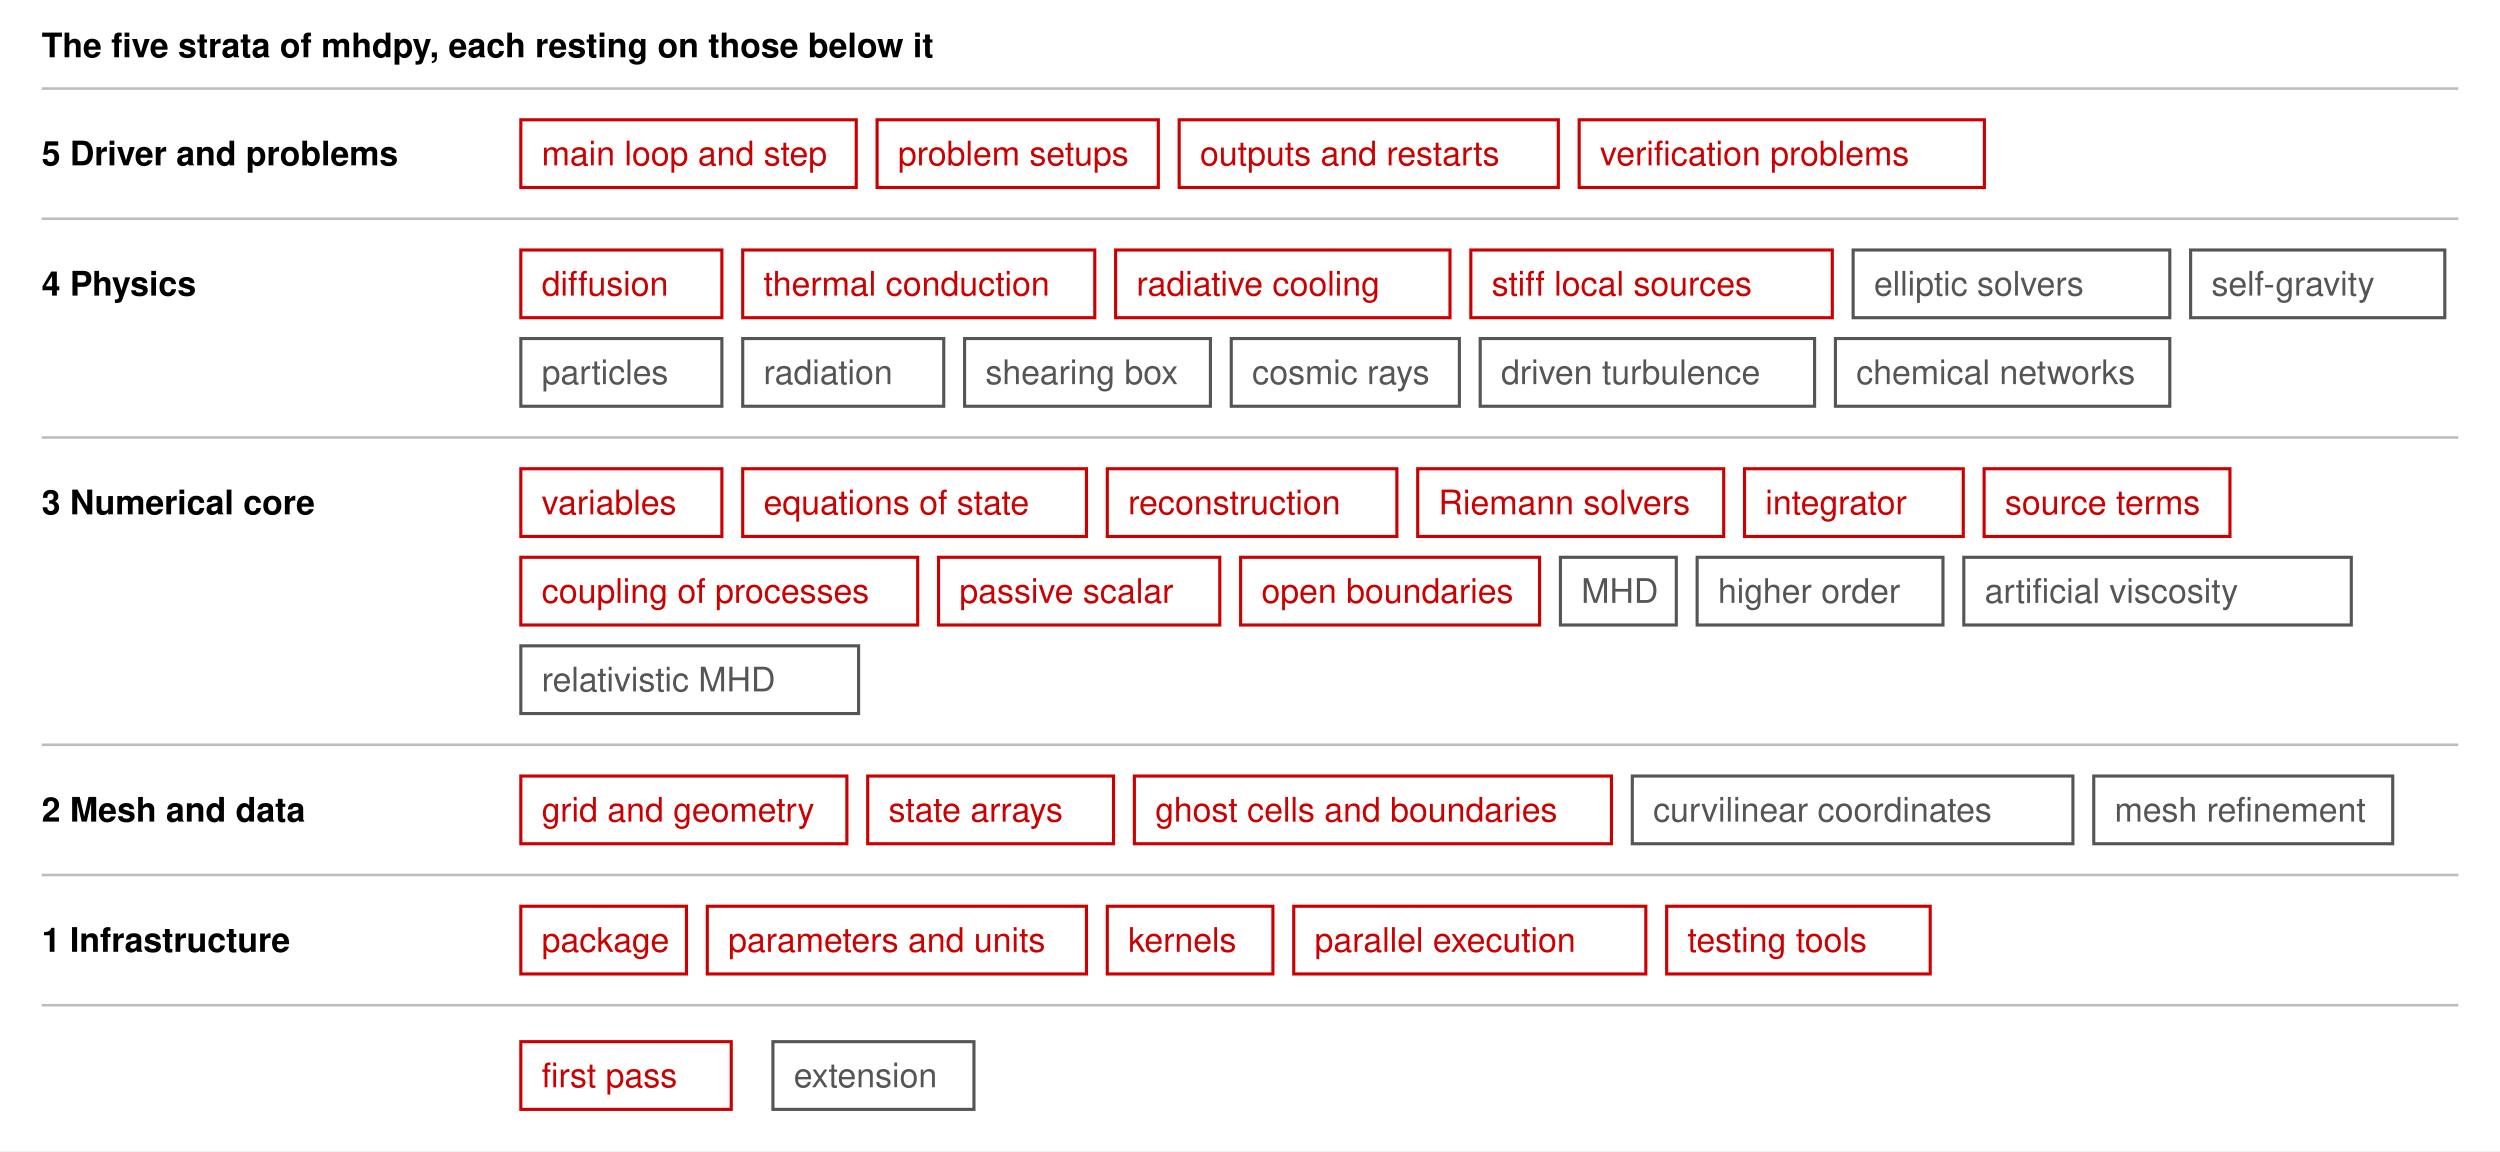
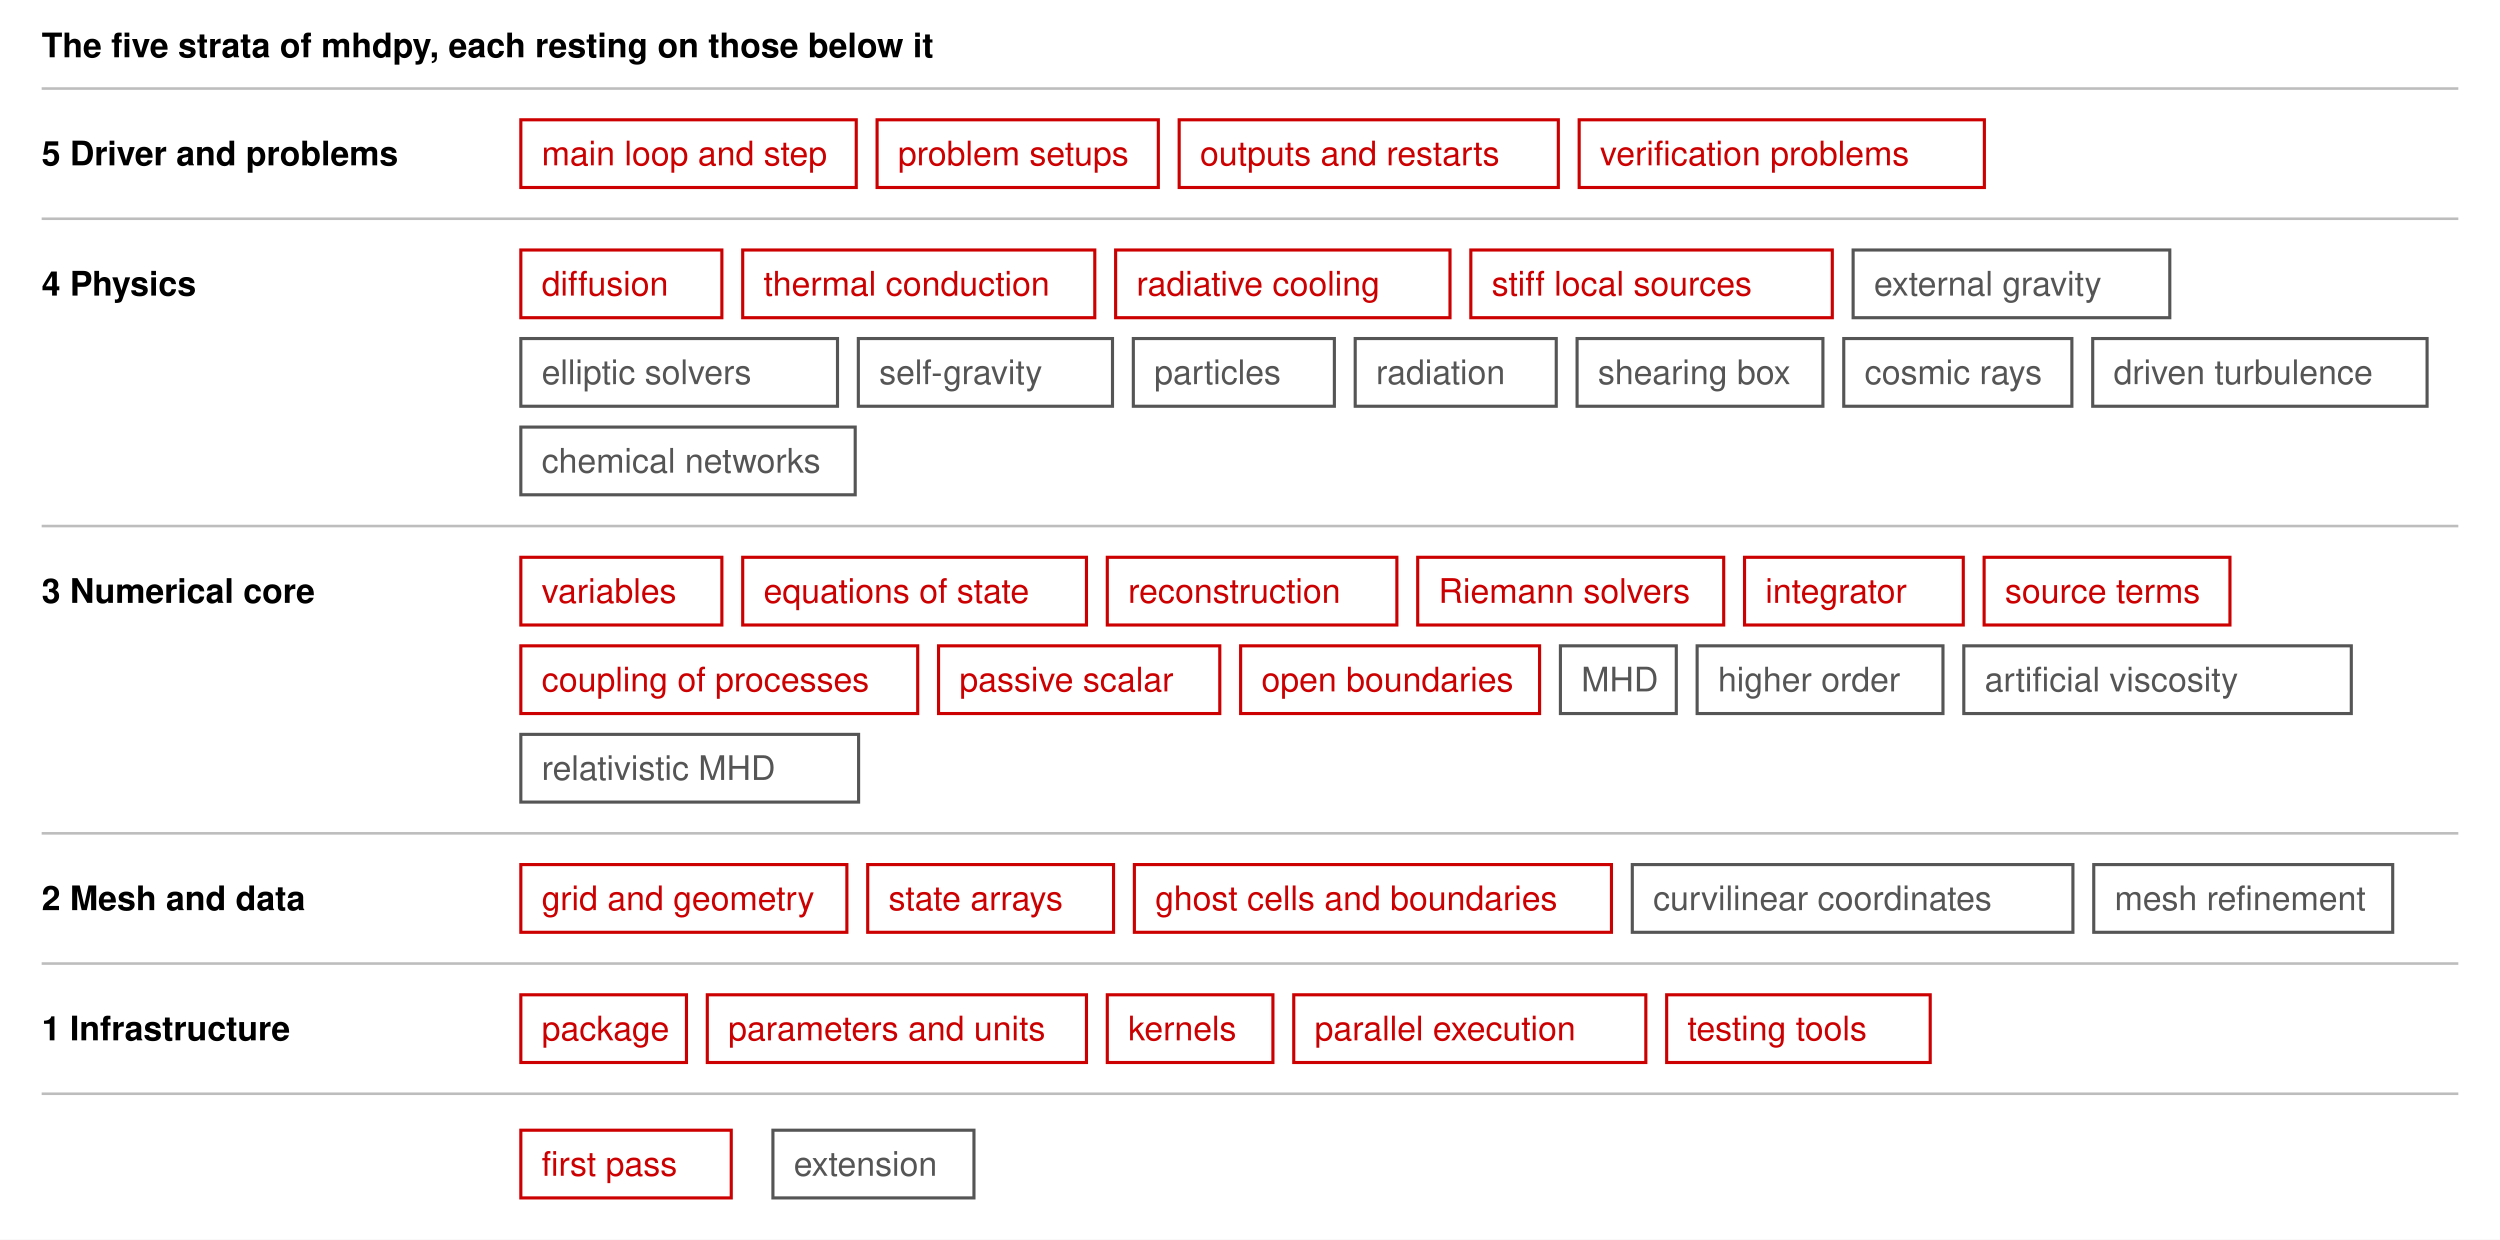
- <svg xmlns="http://www.w3.org/2000/svg" width="960" height="442" viewBox="0 0 960 442">
-   <rect width="960" height="442" fill="#ffffff" />
+ <svg xmlns="http://www.w3.org/2000/svg" width="960" height="476" viewBox="0 0 960 476">
+   <rect width="960" height="476" fill="#ffffff" />
  <text x="16.0" y="22.0" font-family="Helvetica, Arial, sans-serif" font-size="13" font-weight="bold" fill="#000000">The five strata of mhdpy, each resting on those below it</text>
  <line x1="16" y1="34.0" x2="944" y2="34.0" stroke="#bdbdbd" />
  <text x="16.0" y="63.5" font-family="Helvetica, Arial, sans-serif" font-size="13" font-weight="bold" fill="#000000">5 Driver and problems</text>
  <rect x="200.0" y="46.0" width="128.8" height="26" fill="none" stroke="#cc0000" stroke-width="1.2" />
  <text x="208.0" y="63.5" font-family="Helvetica, Arial, sans-serif" font-size="13" font-weight="normal" fill="#cc0000">main loop and step</text>
  <rect x="336.8" y="46.0" width="108.0" height="26" fill="none" stroke="#cc0000" stroke-width="1.2" />
  <text x="344.8" y="63.5" font-family="Helvetica, Arial, sans-serif" font-size="13" font-weight="normal" fill="#cc0000">problem setups</text>
  <rect x="452.8" y="46.0" width="145.6" height="26" fill="none" stroke="#cc0000" stroke-width="1.2" />
  <text x="460.8" y="63.5" font-family="Helvetica, Arial, sans-serif" font-size="13" font-weight="normal" fill="#cc0000">outputs and restarts</text>
  <rect x="606.4" y="46.0" width="155.6" height="26" fill="none" stroke="#cc0000" stroke-width="1.2" />
  <text x="614.4" y="63.5" font-family="Helvetica, Arial, sans-serif" font-size="13" font-weight="normal" fill="#cc0000">verification problems</text>
  <line x1="16" y1="84.0" x2="944" y2="84.0" stroke="#bdbdbd" />
  <text x="16.0" y="113.5" font-family="Helvetica, Arial, sans-serif" font-size="13" font-weight="bold" fill="#000000">4 Physics</text>
  <rect x="200.0" y="96.0" width="77.2" height="26" fill="none" stroke="#cc0000" stroke-width="1.2" />
  <text x="208.0" y="113.5" font-family="Helvetica, Arial, sans-serif" font-size="13" font-weight="normal" fill="#cc0000">diffusion</text>
  <rect x="285.2" y="96.0" width="135.2" height="26" fill="none" stroke="#cc0000" stroke-width="1.2" />
  <text x="293.2" y="113.5" font-family="Helvetica, Arial, sans-serif" font-size="13" font-weight="normal" fill="#cc0000">thermal conduction</text>
  <rect x="428.4" y="96.0" width="128.4" height="26" fill="none" stroke="#cc0000" stroke-width="1.2" />
  <text x="436.4" y="113.5" font-family="Helvetica, Arial, sans-serif" font-size="13" font-weight="normal" fill="#cc0000">radiative cooling</text>
  <rect x="564.8" y="96.0" width="138.8" height="26" fill="none" stroke="#cc0000" stroke-width="1.2" />
  <text x="572.8" y="113.5" font-family="Helvetica, Arial, sans-serif" font-size="13" font-weight="normal" fill="#cc0000">stiff local sources</text>
  <rect x="711.6" y="96.0" width="121.6" height="26" fill="none" stroke="#555555" stroke-width="1.2" />
-   <text x="719.6" y="113.5" font-family="Helvetica, Arial, sans-serif" font-size="13" font-weight="normal" fill="#555555">elliptic solvers</text>
-   <rect x="841.2" y="96.0" width="97.6" height="26" fill="none" stroke="#555555" stroke-width="1.2" />
-   <text x="849.2" y="113.5" font-family="Helvetica, Arial, sans-serif" font-size="13" font-weight="normal" fill="#555555">self-gravity</text>
-   <rect x="200.0" y="130.0" width="77.2" height="26" fill="none" stroke="#555555" stroke-width="1.2" />
-   <text x="208.0" y="147.5" font-family="Helvetica, Arial, sans-serif" font-size="13" font-weight="normal" fill="#555555">particles</text>
-   <rect x="285.2" y="130.0" width="77.2" height="26" fill="none" stroke="#555555" stroke-width="1.2" />
-   <text x="293.2" y="147.5" font-family="Helvetica, Arial, sans-serif" font-size="13" font-weight="normal" fill="#555555">radiation</text>
-   <rect x="370.4" y="130.0" width="94.4" height="26" fill="none" stroke="#555555" stroke-width="1.2" />
-   <text x="378.4" y="147.5" font-family="Helvetica, Arial, sans-serif" font-size="13" font-weight="normal" fill="#555555">shearing box</text>
-   <rect x="472.8" y="130.0" width="87.6" height="26" fill="none" stroke="#555555" stroke-width="1.2" />
-   <text x="480.8" y="147.5" font-family="Helvetica, Arial, sans-serif" font-size="13" font-weight="normal" fill="#555555">cosmic rays</text>
-   <rect x="568.4" y="130.0" width="128.4" height="26" fill="none" stroke="#555555" stroke-width="1.2" />
-   <text x="576.4" y="147.5" font-family="Helvetica, Arial, sans-serif" font-size="13" font-weight="normal" fill="#555555">driven turbulence</text>
-   <rect x="704.8" y="130.0" width="128.4" height="26" fill="none" stroke="#555555" stroke-width="1.2" />
-   <text x="712.8" y="147.5" font-family="Helvetica, Arial, sans-serif" font-size="13" font-weight="normal" fill="#555555">chemical networks</text>
-   <line x1="16" y1="168.0" x2="944" y2="168.0" stroke="#bdbdbd" />
-   <text x="16.0" y="197.5" font-family="Helvetica, Arial, sans-serif" font-size="13" font-weight="bold" fill="#000000">3 Numerical core</text>
-   <rect x="200.0" y="180.0" width="77.2" height="26" fill="none" stroke="#cc0000" stroke-width="1.2" />
-   <text x="208.0" y="197.5" font-family="Helvetica, Arial, sans-serif" font-size="13" font-weight="normal" fill="#cc0000">variables</text>
-   <rect x="285.2" y="180.0" width="132.0" height="26" fill="none" stroke="#cc0000" stroke-width="1.2" />
-   <text x="293.2" y="197.5" font-family="Helvetica, Arial, sans-serif" font-size="13" font-weight="normal" fill="#cc0000">equations of state</text>
-   <rect x="425.2" y="180.0" width="111.2" height="26" fill="none" stroke="#cc0000" stroke-width="1.2" />
-   <text x="433.2" y="197.5" font-family="Helvetica, Arial, sans-serif" font-size="13" font-weight="normal" fill="#cc0000">reconstruction</text>
-   <rect x="544.4" y="180.0" width="117.5" height="26" fill="none" stroke="#cc0000" stroke-width="1.2" />
-   <text x="552.4" y="197.5" font-family="Helvetica, Arial, sans-serif" font-size="13" font-weight="normal" fill="#cc0000">Riemann solvers</text>
-   <rect x="669.9" y="180.0" width="84.0" height="26" fill="none" stroke="#cc0000" stroke-width="1.2" />
-   <text x="677.9" y="197.5" font-family="Helvetica, Arial, sans-serif" font-size="13" font-weight="normal" fill="#cc0000">integrator</text>
-   <rect x="761.9" y="180.0" width="94.4" height="26" fill="none" stroke="#cc0000" stroke-width="1.2" />
-   <text x="769.9" y="197.5" font-family="Helvetica, Arial, sans-serif" font-size="13" font-weight="normal" fill="#cc0000">source terms</text>
-   <rect x="200.0" y="214.0" width="152.4" height="26" fill="none" stroke="#cc0000" stroke-width="1.2" />
-   <text x="208.0" y="231.5" font-family="Helvetica, Arial, sans-serif" font-size="13" font-weight="normal" fill="#cc0000">coupling of processes</text>
-   <rect x="360.4" y="214.0" width="108.0" height="26" fill="none" stroke="#cc0000" stroke-width="1.2" />
-   <text x="368.4" y="231.5" font-family="Helvetica, Arial, sans-serif" font-size="13" font-weight="normal" fill="#cc0000">passive scalar</text>
-   <rect x="476.4" y="214.0" width="114.8" height="26" fill="none" stroke="#cc0000" stroke-width="1.2" />
-   <text x="484.4" y="231.5" font-family="Helvetica, Arial, sans-serif" font-size="13" font-weight="normal" fill="#cc0000">open boundaries</text>
-   <rect x="599.2" y="214.0" width="44.5" height="26" fill="none" stroke="#555555" stroke-width="1.2" />
-   <text x="607.2" y="231.5" font-family="Helvetica, Arial, sans-serif" font-size="13" font-weight="normal" fill="#555555">MHD</text>
-   <rect x="651.7" y="214.0" width="94.4" height="26" fill="none" stroke="#555555" stroke-width="1.2" />
-   <text x="659.7" y="231.5" font-family="Helvetica, Arial, sans-serif" font-size="13" font-weight="normal" fill="#555555">higher order</text>
-   <rect x="754.1" y="214.0" width="148.8" height="26" fill="none" stroke="#555555" stroke-width="1.2" />
-   <text x="762.1" y="231.5" font-family="Helvetica, Arial, sans-serif" font-size="13" font-weight="normal" fill="#555555">artificial viscosity</text>
-   <rect x="200.0" y="248.0" width="129.7" height="26" fill="none" stroke="#555555" stroke-width="1.2" />
-   <text x="208.0" y="265.5" font-family="Helvetica, Arial, sans-serif" font-size="13" font-weight="normal" fill="#555555">relativistic MHD</text>
-   <line x1="16" y1="286.0" x2="944" y2="286.0" stroke="#bdbdbd" />
-   <text x="16.0" y="315.5" font-family="Helvetica, Arial, sans-serif" font-size="13" font-weight="bold" fill="#000000">2 Mesh and data</text>
-   <rect x="200.0" y="298.0" width="125.2" height="26" fill="none" stroke="#cc0000" stroke-width="1.2" />
-   <text x="208.0" y="315.5" font-family="Helvetica, Arial, sans-serif" font-size="13" font-weight="normal" fill="#cc0000">grid and geometry</text>
-   <rect x="333.2" y="298.0" width="94.4" height="26" fill="none" stroke="#cc0000" stroke-width="1.2" />
-   <text x="341.2" y="315.5" font-family="Helvetica, Arial, sans-serif" font-size="13" font-weight="normal" fill="#cc0000">state arrays</text>
-   <rect x="435.6" y="298.0" width="183.2" height="26" fill="none" stroke="#cc0000" stroke-width="1.2" />
-   <text x="443.6" y="315.5" font-family="Helvetica, Arial, sans-serif" font-size="13" font-weight="normal" fill="#cc0000">ghost cells and boundaries</text>
-   <rect x="626.8" y="298.0" width="169.2" height="26" fill="none" stroke="#555555" stroke-width="1.2" />
-   <text x="634.8" y="315.5" font-family="Helvetica, Arial, sans-serif" font-size="13" font-weight="normal" fill="#555555">curvilinear coordinates</text>
-   <rect x="804.0" y="298.0" width="114.8" height="26" fill="none" stroke="#555555" stroke-width="1.2" />
-   <text x="812.0" y="315.5" font-family="Helvetica, Arial, sans-serif" font-size="13" font-weight="normal" fill="#555555">mesh refinement</text>
-   <line x1="16" y1="336.0" x2="944" y2="336.0" stroke="#bdbdbd" />
-   <text x="16.0" y="365.5" font-family="Helvetica, Arial, sans-serif" font-size="13" font-weight="bold" fill="#000000">1 Infrastructure</text>
-   <rect x="200.0" y="348.0" width="63.6" height="26" fill="none" stroke="#cc0000" stroke-width="1.2" />
-   <text x="208.0" y="365.5" font-family="Helvetica, Arial, sans-serif" font-size="13" font-weight="normal" fill="#cc0000">package</text>
-   <rect x="271.6" y="348.0" width="145.6" height="26" fill="none" stroke="#cc0000" stroke-width="1.2" />
-   <text x="279.6" y="365.5" font-family="Helvetica, Arial, sans-serif" font-size="13" font-weight="normal" fill="#cc0000">parameters and units</text>
-   <rect x="425.2" y="348.0" width="63.6" height="26" fill="none" stroke="#cc0000" stroke-width="1.2" />
-   <text x="433.2" y="365.5" font-family="Helvetica, Arial, sans-serif" font-size="13" font-weight="normal" fill="#cc0000">kernels</text>
-   <rect x="496.8" y="348.0" width="135.2" height="26" fill="none" stroke="#cc0000" stroke-width="1.2" />
-   <text x="504.8" y="365.5" font-family="Helvetica, Arial, sans-serif" font-size="13" font-weight="normal" fill="#cc0000">parallel execution</text>
-   <rect x="640.0" y="348.0" width="101.2" height="26" fill="none" stroke="#cc0000" stroke-width="1.2" />
-   <text x="648.0" y="365.5" font-family="Helvetica, Arial, sans-serif" font-size="13" font-weight="normal" fill="#cc0000">testing tools</text>
-   <line x1="16" y1="386.0" x2="944" y2="386.0" stroke="#bdbdbd" />
-   <rect x="200.0" y="400.0" width="80.8" height="26" fill="none" stroke="#cc0000" stroke-width="1.2" />
-   <text x="208.0" y="417.5" font-family="Helvetica, Arial, sans-serif" font-size="13" font-weight="normal" fill="#cc0000">first pass</text>
-   <rect x="296.8" y="400.0" width="77.2" height="26" fill="none" stroke="#555555" stroke-width="1.2" />
-   <text x="304.8" y="417.5" font-family="Helvetica, Arial, sans-serif" font-size="13" font-weight="normal" fill="#555555">extension</text>
+   <text x="719.6" y="113.5" font-family="Helvetica, Arial, sans-serif" font-size="13" font-weight="normal" fill="#555555">external gravity</text>
+   <rect x="200.0" y="130.0" width="121.6" height="26" fill="none" stroke="#555555" stroke-width="1.2" />
+   <text x="208.0" y="147.5" font-family="Helvetica, Arial, sans-serif" font-size="13" font-weight="normal" fill="#555555">elliptic solvers</text>
+   <rect x="329.6" y="130.0" width="97.6" height="26" fill="none" stroke="#555555" stroke-width="1.2" />
+   <text x="337.6" y="147.5" font-family="Helvetica, Arial, sans-serif" font-size="13" font-weight="normal" fill="#555555">self-gravity</text>
+   <rect x="435.2" y="130.0" width="77.2" height="26" fill="none" stroke="#555555" stroke-width="1.2" />
+   <text x="443.2" y="147.5" font-family="Helvetica, Arial, sans-serif" font-size="13" font-weight="normal" fill="#555555">particles</text>
+   <rect x="520.4" y="130.0" width="77.2" height="26" fill="none" stroke="#555555" stroke-width="1.2" />
+   <text x="528.4" y="147.5" font-family="Helvetica, Arial, sans-serif" font-size="13" font-weight="normal" fill="#555555">radiation</text>
+   <rect x="605.6" y="130.0" width="94.4" height="26" fill="none" stroke="#555555" stroke-width="1.2" />
+   <text x="613.6" y="147.5" font-family="Helvetica, Arial, sans-serif" font-size="13" font-weight="normal" fill="#555555">shearing box</text>
+   <rect x="708.0" y="130.0" width="87.6" height="26" fill="none" stroke="#555555" stroke-width="1.2" />
+   <text x="716.0" y="147.5" font-family="Helvetica, Arial, sans-serif" font-size="13" font-weight="normal" fill="#555555">cosmic rays</text>
+   <rect x="803.6" y="130.0" width="128.4" height="26" fill="none" stroke="#555555" stroke-width="1.2" />
+   <text x="811.6" y="147.5" font-family="Helvetica, Arial, sans-serif" font-size="13" font-weight="normal" fill="#555555">driven turbulence</text>
+   <rect x="200.0" y="164.0" width="128.4" height="26" fill="none" stroke="#555555" stroke-width="1.2" />
+   <text x="208.0" y="181.5" font-family="Helvetica, Arial, sans-serif" font-size="13" font-weight="normal" fill="#555555">chemical networks</text>
+   <line x1="16" y1="202.0" x2="944" y2="202.0" stroke="#bdbdbd" />
+   <text x="16.0" y="231.5" font-family="Helvetica, Arial, sans-serif" font-size="13" font-weight="bold" fill="#000000">3 Numerical core</text>
+   <rect x="200.0" y="214.0" width="77.2" height="26" fill="none" stroke="#cc0000" stroke-width="1.2" />
+   <text x="208.0" y="231.5" font-family="Helvetica, Arial, sans-serif" font-size="13" font-weight="normal" fill="#cc0000">variables</text>
+   <rect x="285.2" y="214.0" width="132.0" height="26" fill="none" stroke="#cc0000" stroke-width="1.2" />
+   <text x="293.2" y="231.5" font-family="Helvetica, Arial, sans-serif" font-size="13" font-weight="normal" fill="#cc0000">equations of state</text>
+   <rect x="425.2" y="214.0" width="111.2" height="26" fill="none" stroke="#cc0000" stroke-width="1.2" />
+   <text x="433.2" y="231.5" font-family="Helvetica, Arial, sans-serif" font-size="13" font-weight="normal" fill="#cc0000">reconstruction</text>
+   <rect x="544.4" y="214.0" width="117.5" height="26" fill="none" stroke="#cc0000" stroke-width="1.2" />
+   <text x="552.4" y="231.5" font-family="Helvetica, Arial, sans-serif" font-size="13" font-weight="normal" fill="#cc0000">Riemann solvers</text>
+   <rect x="669.9" y="214.0" width="84.0" height="26" fill="none" stroke="#cc0000" stroke-width="1.2" />
+   <text x="677.9" y="231.5" font-family="Helvetica, Arial, sans-serif" font-size="13" font-weight="normal" fill="#cc0000">integrator</text>
+   <rect x="761.9" y="214.0" width="94.4" height="26" fill="none" stroke="#cc0000" stroke-width="1.2" />
+   <text x="769.9" y="231.5" font-family="Helvetica, Arial, sans-serif" font-size="13" font-weight="normal" fill="#cc0000">source terms</text>
+   <rect x="200.0" y="248.0" width="152.4" height="26" fill="none" stroke="#cc0000" stroke-width="1.2" />
+   <text x="208.0" y="265.5" font-family="Helvetica, Arial, sans-serif" font-size="13" font-weight="normal" fill="#cc0000">coupling of processes</text>
+   <rect x="360.4" y="248.0" width="108.0" height="26" fill="none" stroke="#cc0000" stroke-width="1.2" />
+   <text x="368.4" y="265.5" font-family="Helvetica, Arial, sans-serif" font-size="13" font-weight="normal" fill="#cc0000">passive scalar</text>
+   <rect x="476.4" y="248.0" width="114.8" height="26" fill="none" stroke="#cc0000" stroke-width="1.2" />
+   <text x="484.4" y="265.5" font-family="Helvetica, Arial, sans-serif" font-size="13" font-weight="normal" fill="#cc0000">open boundaries</text>
+   <rect x="599.2" y="248.0" width="44.5" height="26" fill="none" stroke="#555555" stroke-width="1.2" />
+   <text x="607.2" y="265.5" font-family="Helvetica, Arial, sans-serif" font-size="13" font-weight="normal" fill="#555555">MHD</text>
+   <rect x="651.7" y="248.0" width="94.4" height="26" fill="none" stroke="#555555" stroke-width="1.2" />
+   <text x="659.7" y="265.5" font-family="Helvetica, Arial, sans-serif" font-size="13" font-weight="normal" fill="#555555">higher order</text>
+   <rect x="754.1" y="248.0" width="148.8" height="26" fill="none" stroke="#555555" stroke-width="1.2" />
+   <text x="762.1" y="265.5" font-family="Helvetica, Arial, sans-serif" font-size="13" font-weight="normal" fill="#555555">artificial viscosity</text>
+   <rect x="200.0" y="282.0" width="129.7" height="26" fill="none" stroke="#555555" stroke-width="1.2" />
+   <text x="208.0" y="299.5" font-family="Helvetica, Arial, sans-serif" font-size="13" font-weight="normal" fill="#555555">relativistic MHD</text>
+   <line x1="16" y1="320.0" x2="944" y2="320.0" stroke="#bdbdbd" />
+   <text x="16.0" y="349.5" font-family="Helvetica, Arial, sans-serif" font-size="13" font-weight="bold" fill="#000000">2 Mesh and data</text>
+   <rect x="200.0" y="332.0" width="125.2" height="26" fill="none" stroke="#cc0000" stroke-width="1.2" />
+   <text x="208.0" y="349.5" font-family="Helvetica, Arial, sans-serif" font-size="13" font-weight="normal" fill="#cc0000">grid and geometry</text>
+   <rect x="333.2" y="332.0" width="94.4" height="26" fill="none" stroke="#cc0000" stroke-width="1.2" />
+   <text x="341.2" y="349.5" font-family="Helvetica, Arial, sans-serif" font-size="13" font-weight="normal" fill="#cc0000">state arrays</text>
+   <rect x="435.6" y="332.0" width="183.2" height="26" fill="none" stroke="#cc0000" stroke-width="1.2" />
+   <text x="443.6" y="349.5" font-family="Helvetica, Arial, sans-serif" font-size="13" font-weight="normal" fill="#cc0000">ghost cells and boundaries</text>
+   <rect x="626.8" y="332.0" width="169.2" height="26" fill="none" stroke="#555555" stroke-width="1.2" />
+   <text x="634.8" y="349.5" font-family="Helvetica, Arial, sans-serif" font-size="13" font-weight="normal" fill="#555555">curvilinear coordinates</text>
+   <rect x="804.0" y="332.0" width="114.8" height="26" fill="none" stroke="#555555" stroke-width="1.2" />
+   <text x="812.0" y="349.5" font-family="Helvetica, Arial, sans-serif" font-size="13" font-weight="normal" fill="#555555">mesh refinement</text>
+   <line x1="16" y1="370.0" x2="944" y2="370.0" stroke="#bdbdbd" />
+   <text x="16.0" y="399.5" font-family="Helvetica, Arial, sans-serif" font-size="13" font-weight="bold" fill="#000000">1 Infrastructure</text>
+   <rect x="200.0" y="382.0" width="63.6" height="26" fill="none" stroke="#cc0000" stroke-width="1.2" />
+   <text x="208.0" y="399.5" font-family="Helvetica, Arial, sans-serif" font-size="13" font-weight="normal" fill="#cc0000">package</text>
+   <rect x="271.6" y="382.0" width="145.6" height="26" fill="none" stroke="#cc0000" stroke-width="1.2" />
+   <text x="279.6" y="399.5" font-family="Helvetica, Arial, sans-serif" font-size="13" font-weight="normal" fill="#cc0000">parameters and units</text>
+   <rect x="425.2" y="382.0" width="63.6" height="26" fill="none" stroke="#cc0000" stroke-width="1.2" />
+   <text x="433.2" y="399.5" font-family="Helvetica, Arial, sans-serif" font-size="13" font-weight="normal" fill="#cc0000">kernels</text>
+   <rect x="496.8" y="382.0" width="135.2" height="26" fill="none" stroke="#cc0000" stroke-width="1.2" />
+   <text x="504.8" y="399.5" font-family="Helvetica, Arial, sans-serif" font-size="13" font-weight="normal" fill="#cc0000">parallel execution</text>
+   <rect x="640.0" y="382.0" width="101.2" height="26" fill="none" stroke="#cc0000" stroke-width="1.2" />
+   <text x="648.0" y="399.5" font-family="Helvetica, Arial, sans-serif" font-size="13" font-weight="normal" fill="#cc0000">testing tools</text>
+   <line x1="16" y1="420.0" x2="944" y2="420.0" stroke="#bdbdbd" />
+   <rect x="200.0" y="434.0" width="80.8" height="26" fill="none" stroke="#cc0000" stroke-width="1.2" />
+   <text x="208.0" y="451.5" font-family="Helvetica, Arial, sans-serif" font-size="13" font-weight="normal" fill="#cc0000">first pass</text>
+   <rect x="296.8" y="434.0" width="77.2" height="26" fill="none" stroke="#555555" stroke-width="1.2" />
+   <text x="304.8" y="451.5" font-family="Helvetica, Arial, sans-serif" font-size="13" font-weight="normal" fill="#555555">extension</text>
</svg>
